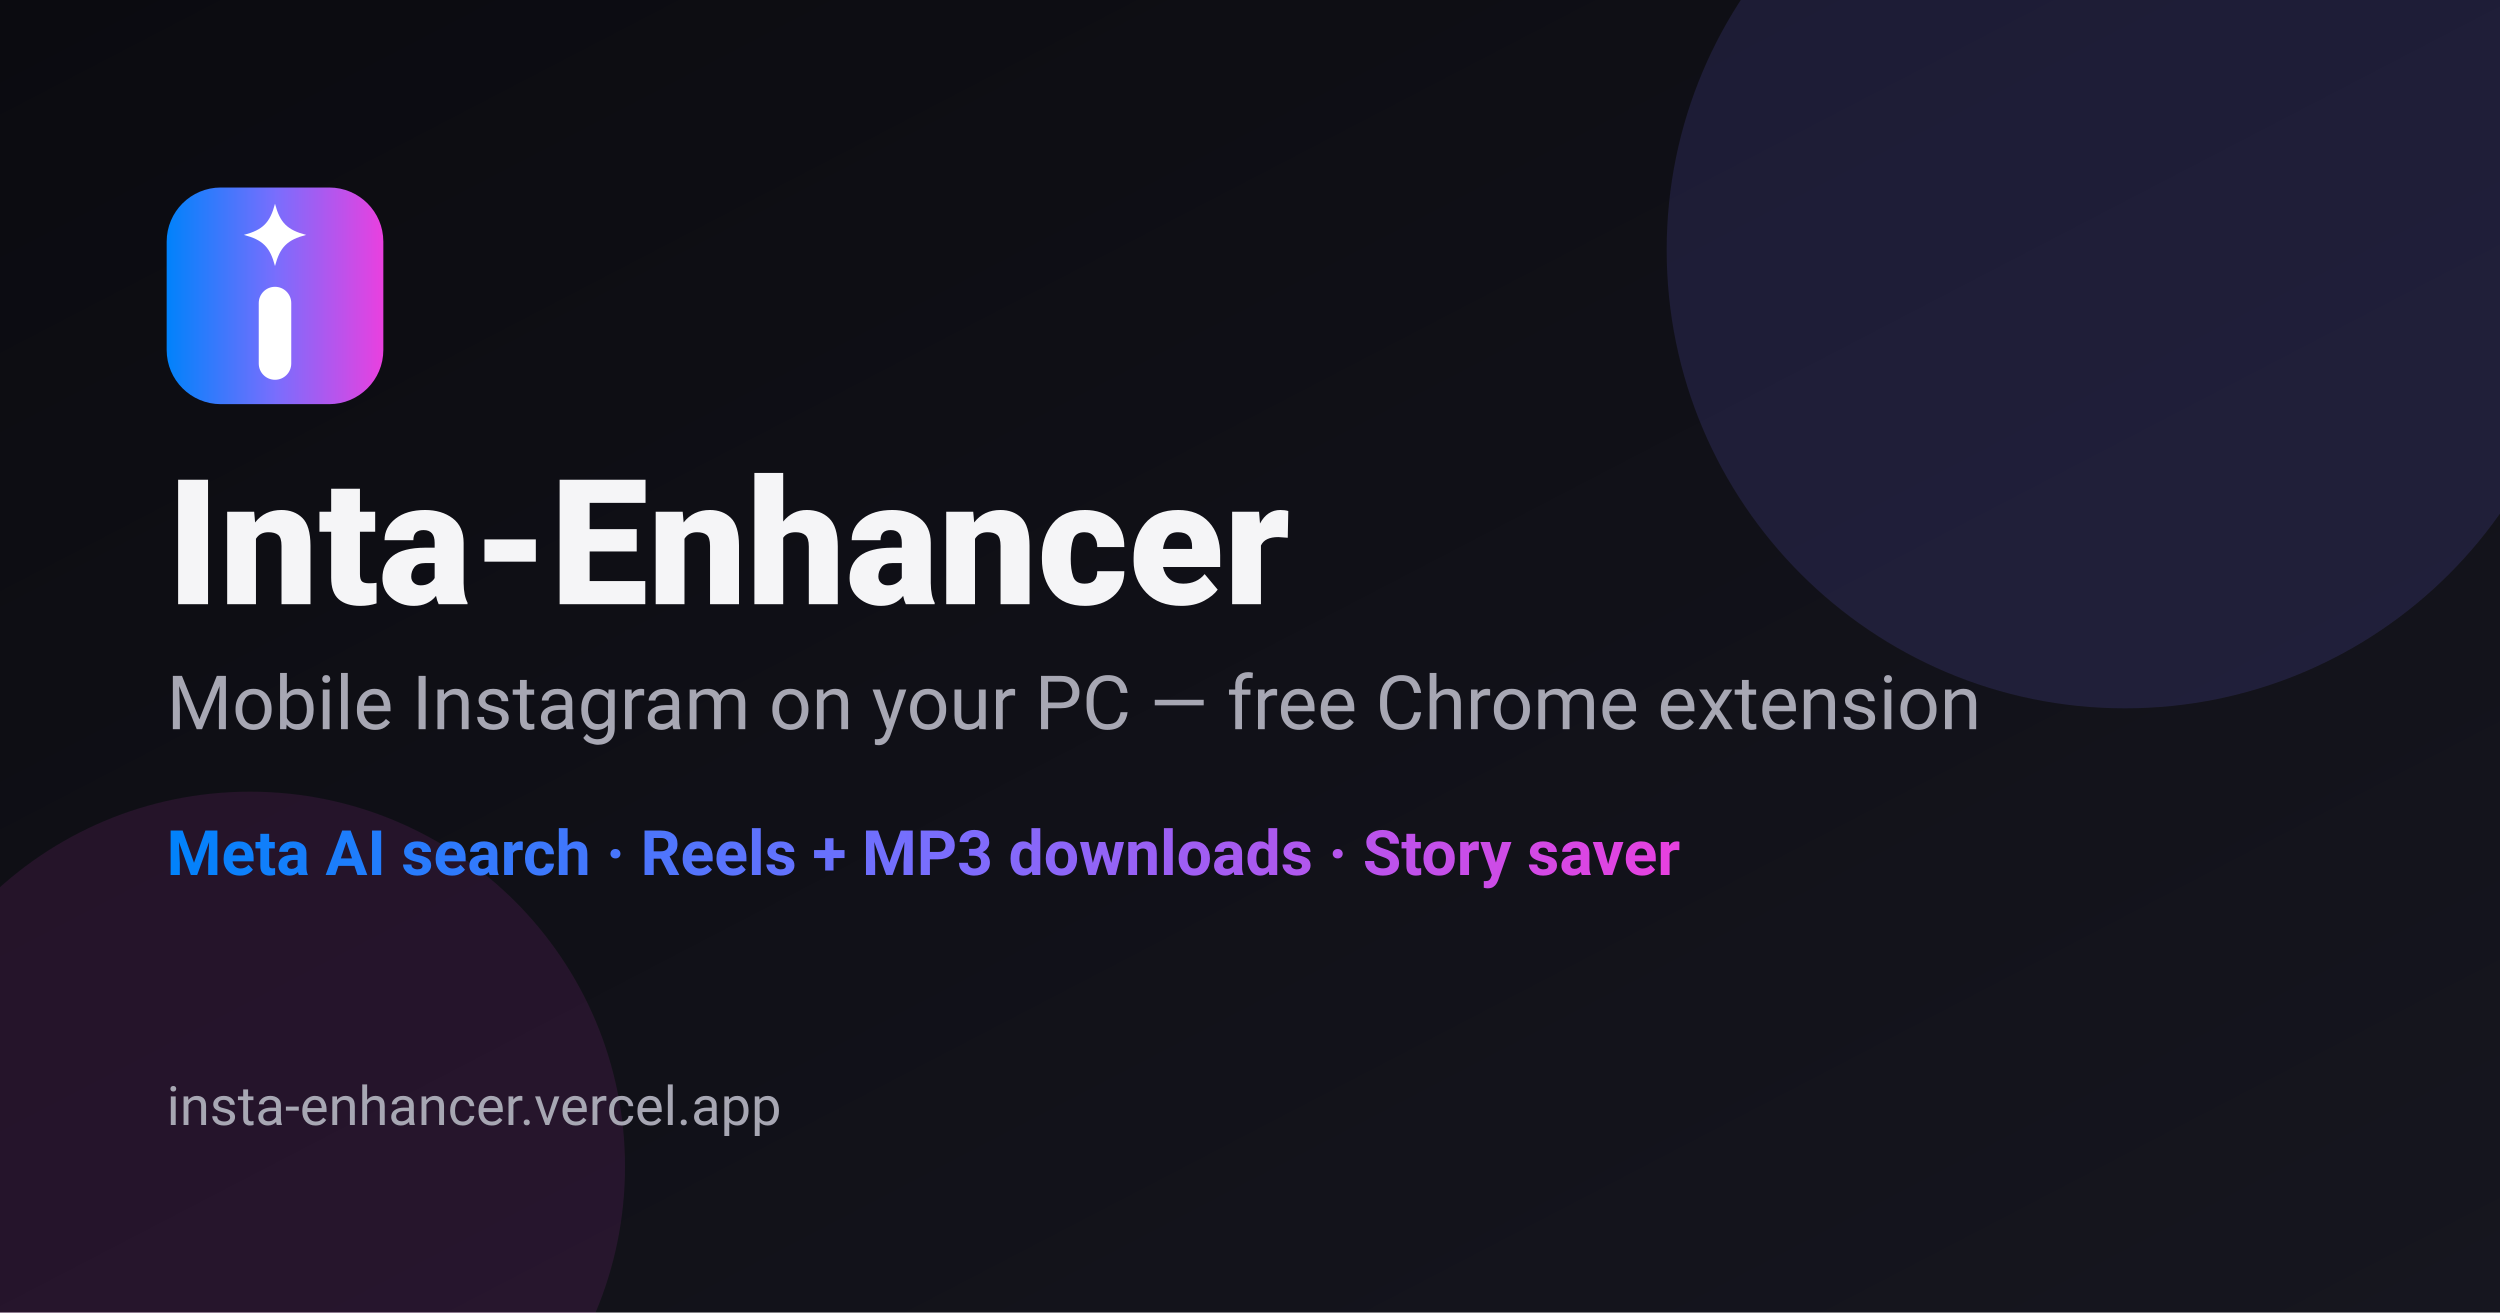
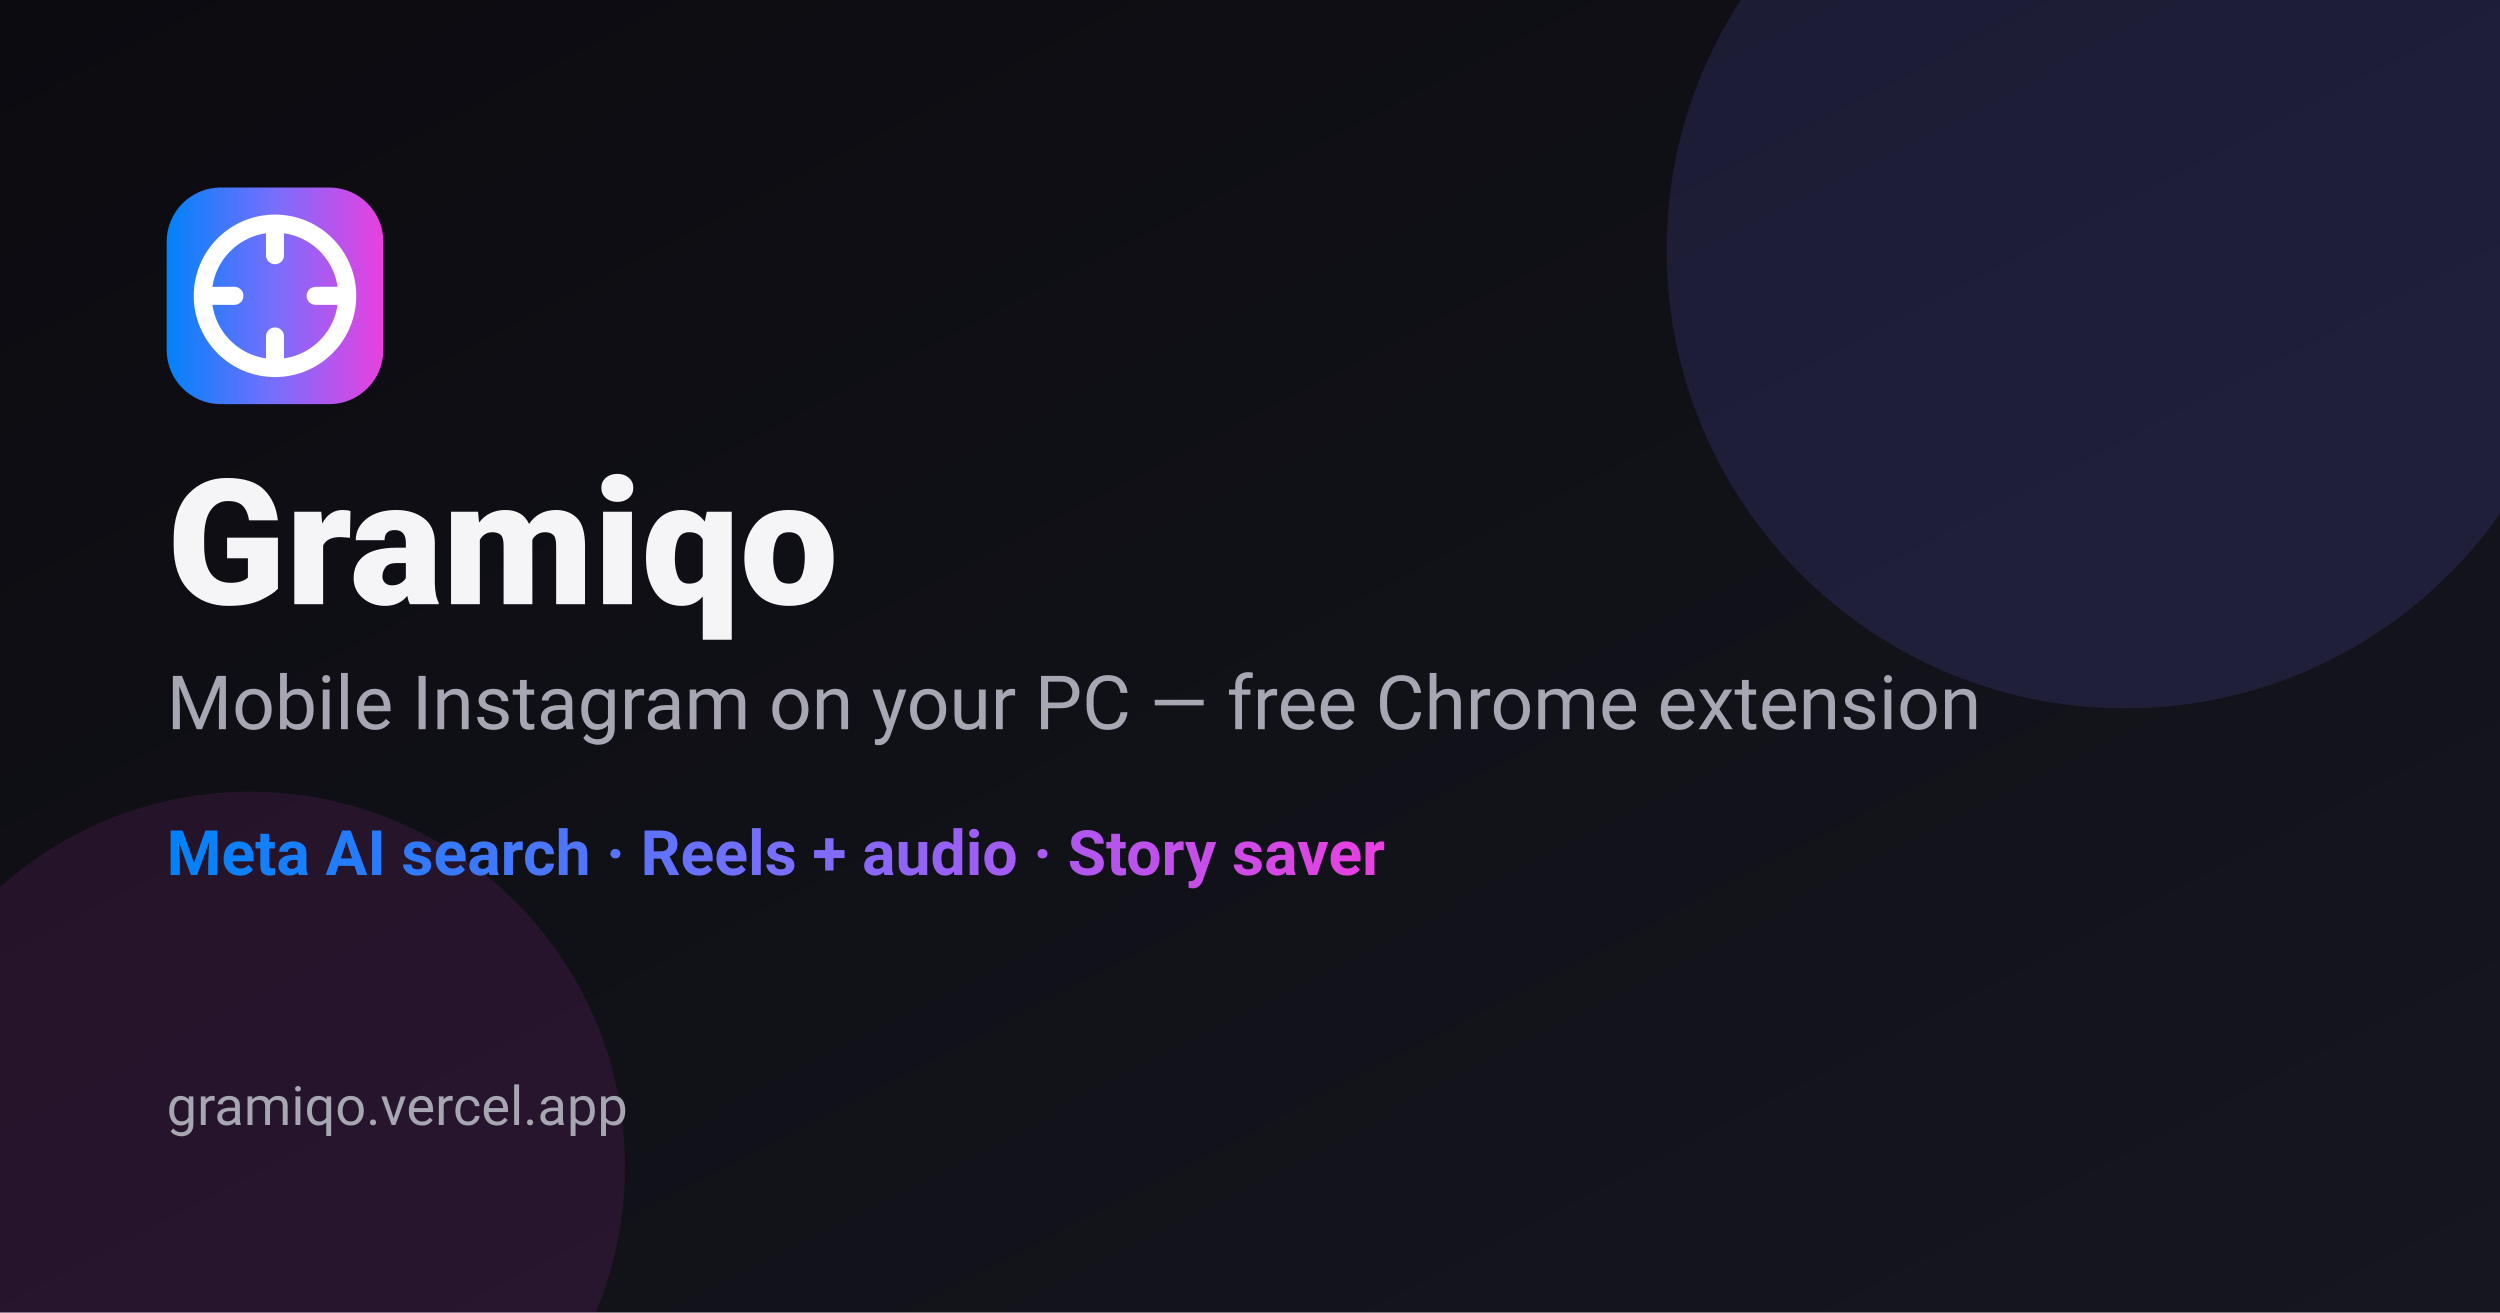
<svg xmlns="http://www.w3.org/2000/svg" width="1200" height="630" viewBox="0 0 1200 630">
  <defs>
    <linearGradient id="bg" x1="0" y1="0" x2="1" y2="1">
      <stop offset="0" stop-color="#0b0b10" />
      <stop offset="1" stop-color="#16161f" />
    </linearGradient>
    <linearGradient id="acc" x1="0" y1="0" x2="1" y2="0">
      <stop offset="0" stop-color="#0082FB" />
      <stop offset="0.5" stop-color="#786EFD" />
      <stop offset="1" stop-color="#E940DF" />
    </linearGradient>
  </defs>
  <rect width="1200" height="630" fill="url(#bg)" />
  <circle cx="1020" cy="120" r="220" fill="#786EFD" opacity="0.14" />
  <circle cx="120" cy="560" r="180" fill="#E940DF" opacity="0.10" />
  <g transform="translate(80,90) scale(4.3333)">
    <rect width="24" height="24" rx="6" fill="url(#acc)" />
-     <path d="M12 1.8c.55 2.1 1.35 2.9 3.45 3.45-2.1.55-2.9 1.35-3.45 3.45-.55-2.1-1.35-2.9-3.45-3.45 2.1-.55 2.9-1.35 3.45-3.45z" fill="#fff" />
-     <rect x="10.2" y="11" width="3.6" height="10.3" rx="1.8" fill="#fff" />
+     <g fill="none" stroke="#fff" stroke-width="2" stroke-linecap="round">
+       <circle cx="12" cy="12" r="8" />
+       <path d="M12 4.5v3M12 16.5v3M4.5 12h3M16.5 12h3" />
+     </g>
  </g>
-   <text x="80" y="290" font-family="-apple-system,'Segoe UI',Roboto,Arial,sans-serif" font-size="84" font-weight="800" fill="#f5f5f7">Inta-Enhancer</text>
+   <text x="80" y="290" font-family="-apple-system,'Segoe UI',Roboto,Arial,sans-serif" font-size="84" font-weight="800" fill="#f5f5f7">Gramiqo</text>
  <text x="80" y="350" font-family="-apple-system,'Segoe UI',Roboto,Arial,sans-serif" font-size="36" fill="#a7a7b3">Mobile Instagram on your PC — free Chrome extension</text>
-   <text x="80" y="420" font-family="-apple-system,'Segoe UI',Roboto,Arial,sans-serif" font-size="30" font-weight="700" fill="url(#acc)">Meta AI search · Reels + MP3 downloads · Story saver</text>
-   <text x="80" y="540" font-family="-apple-system,'Segoe UI',Roboto,Arial,sans-serif" font-size="26" fill="#a7a7b3">insta-enhancer.vercel.app</text>
+   <text x="80" y="420" font-family="-apple-system,'Segoe UI',Roboto,Arial,sans-serif" font-size="30" font-weight="700" fill="url(#acc)">Meta AI search · Reels + audio · Story saver</text>
+   <text x="80" y="540" font-family="-apple-system,'Segoe UI',Roboto,Arial,sans-serif" font-size="26" fill="#a7a7b3">gramiqo.vercel.app</text>
</svg>
